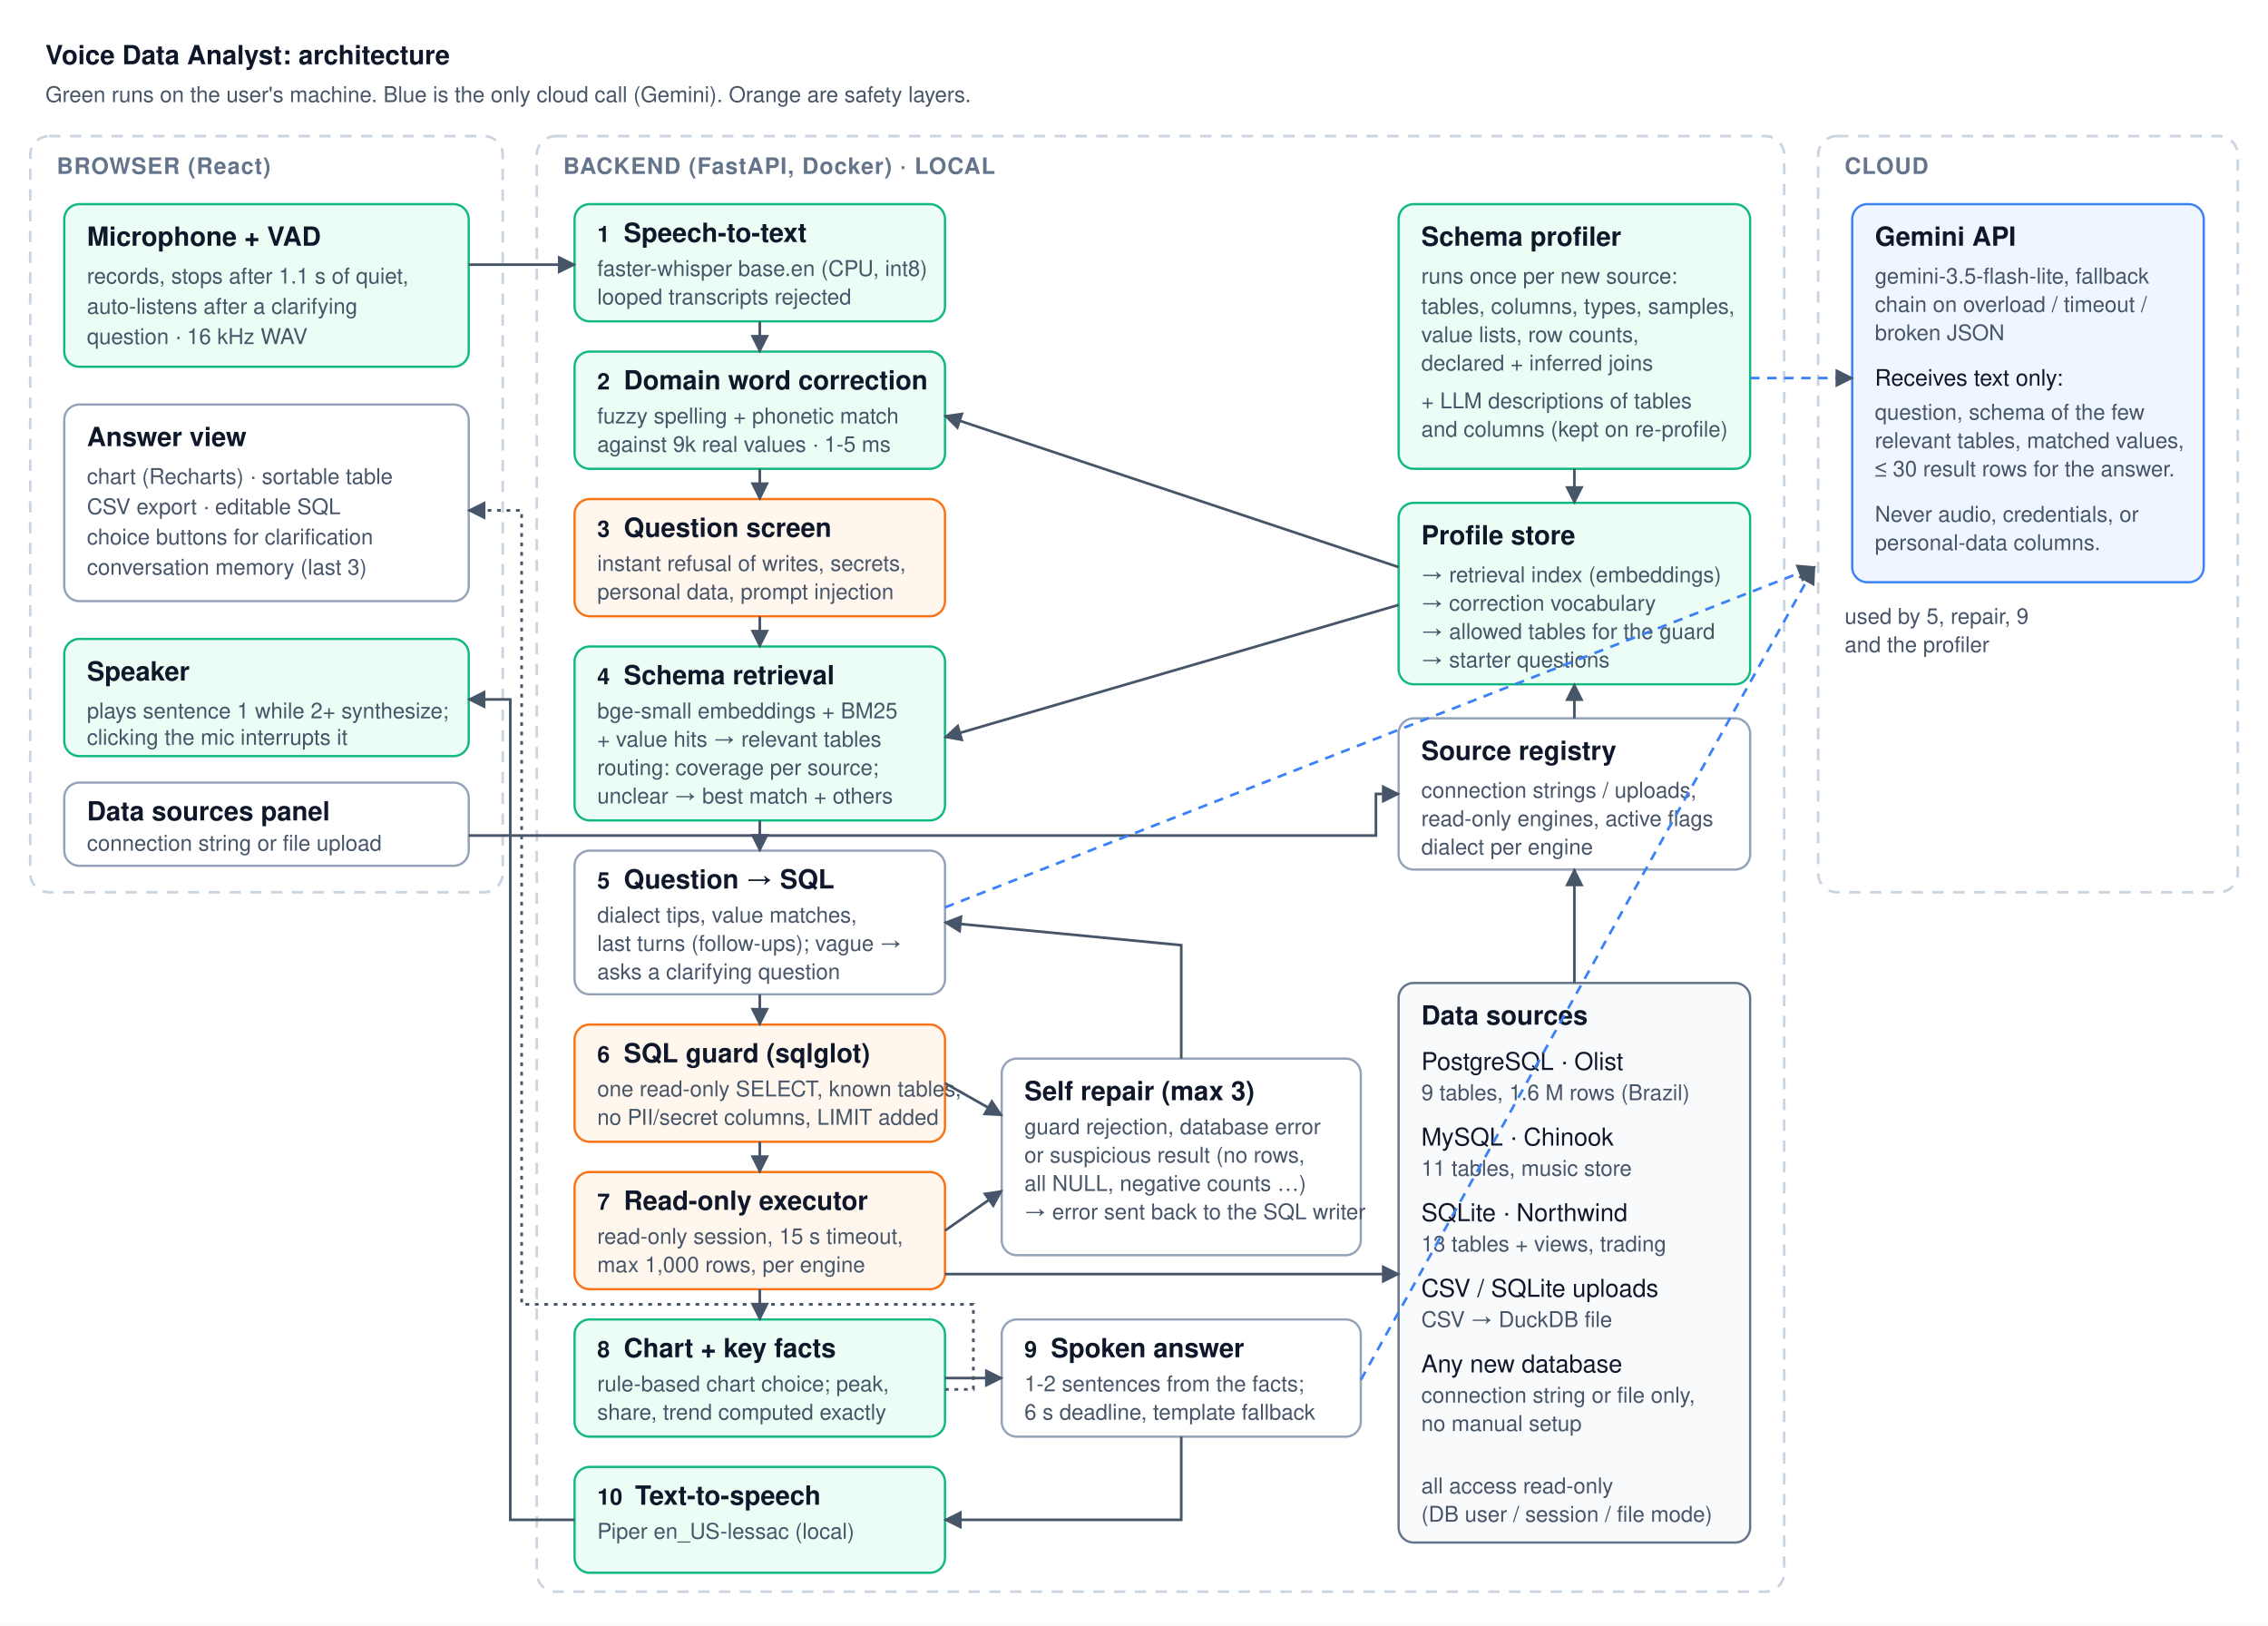
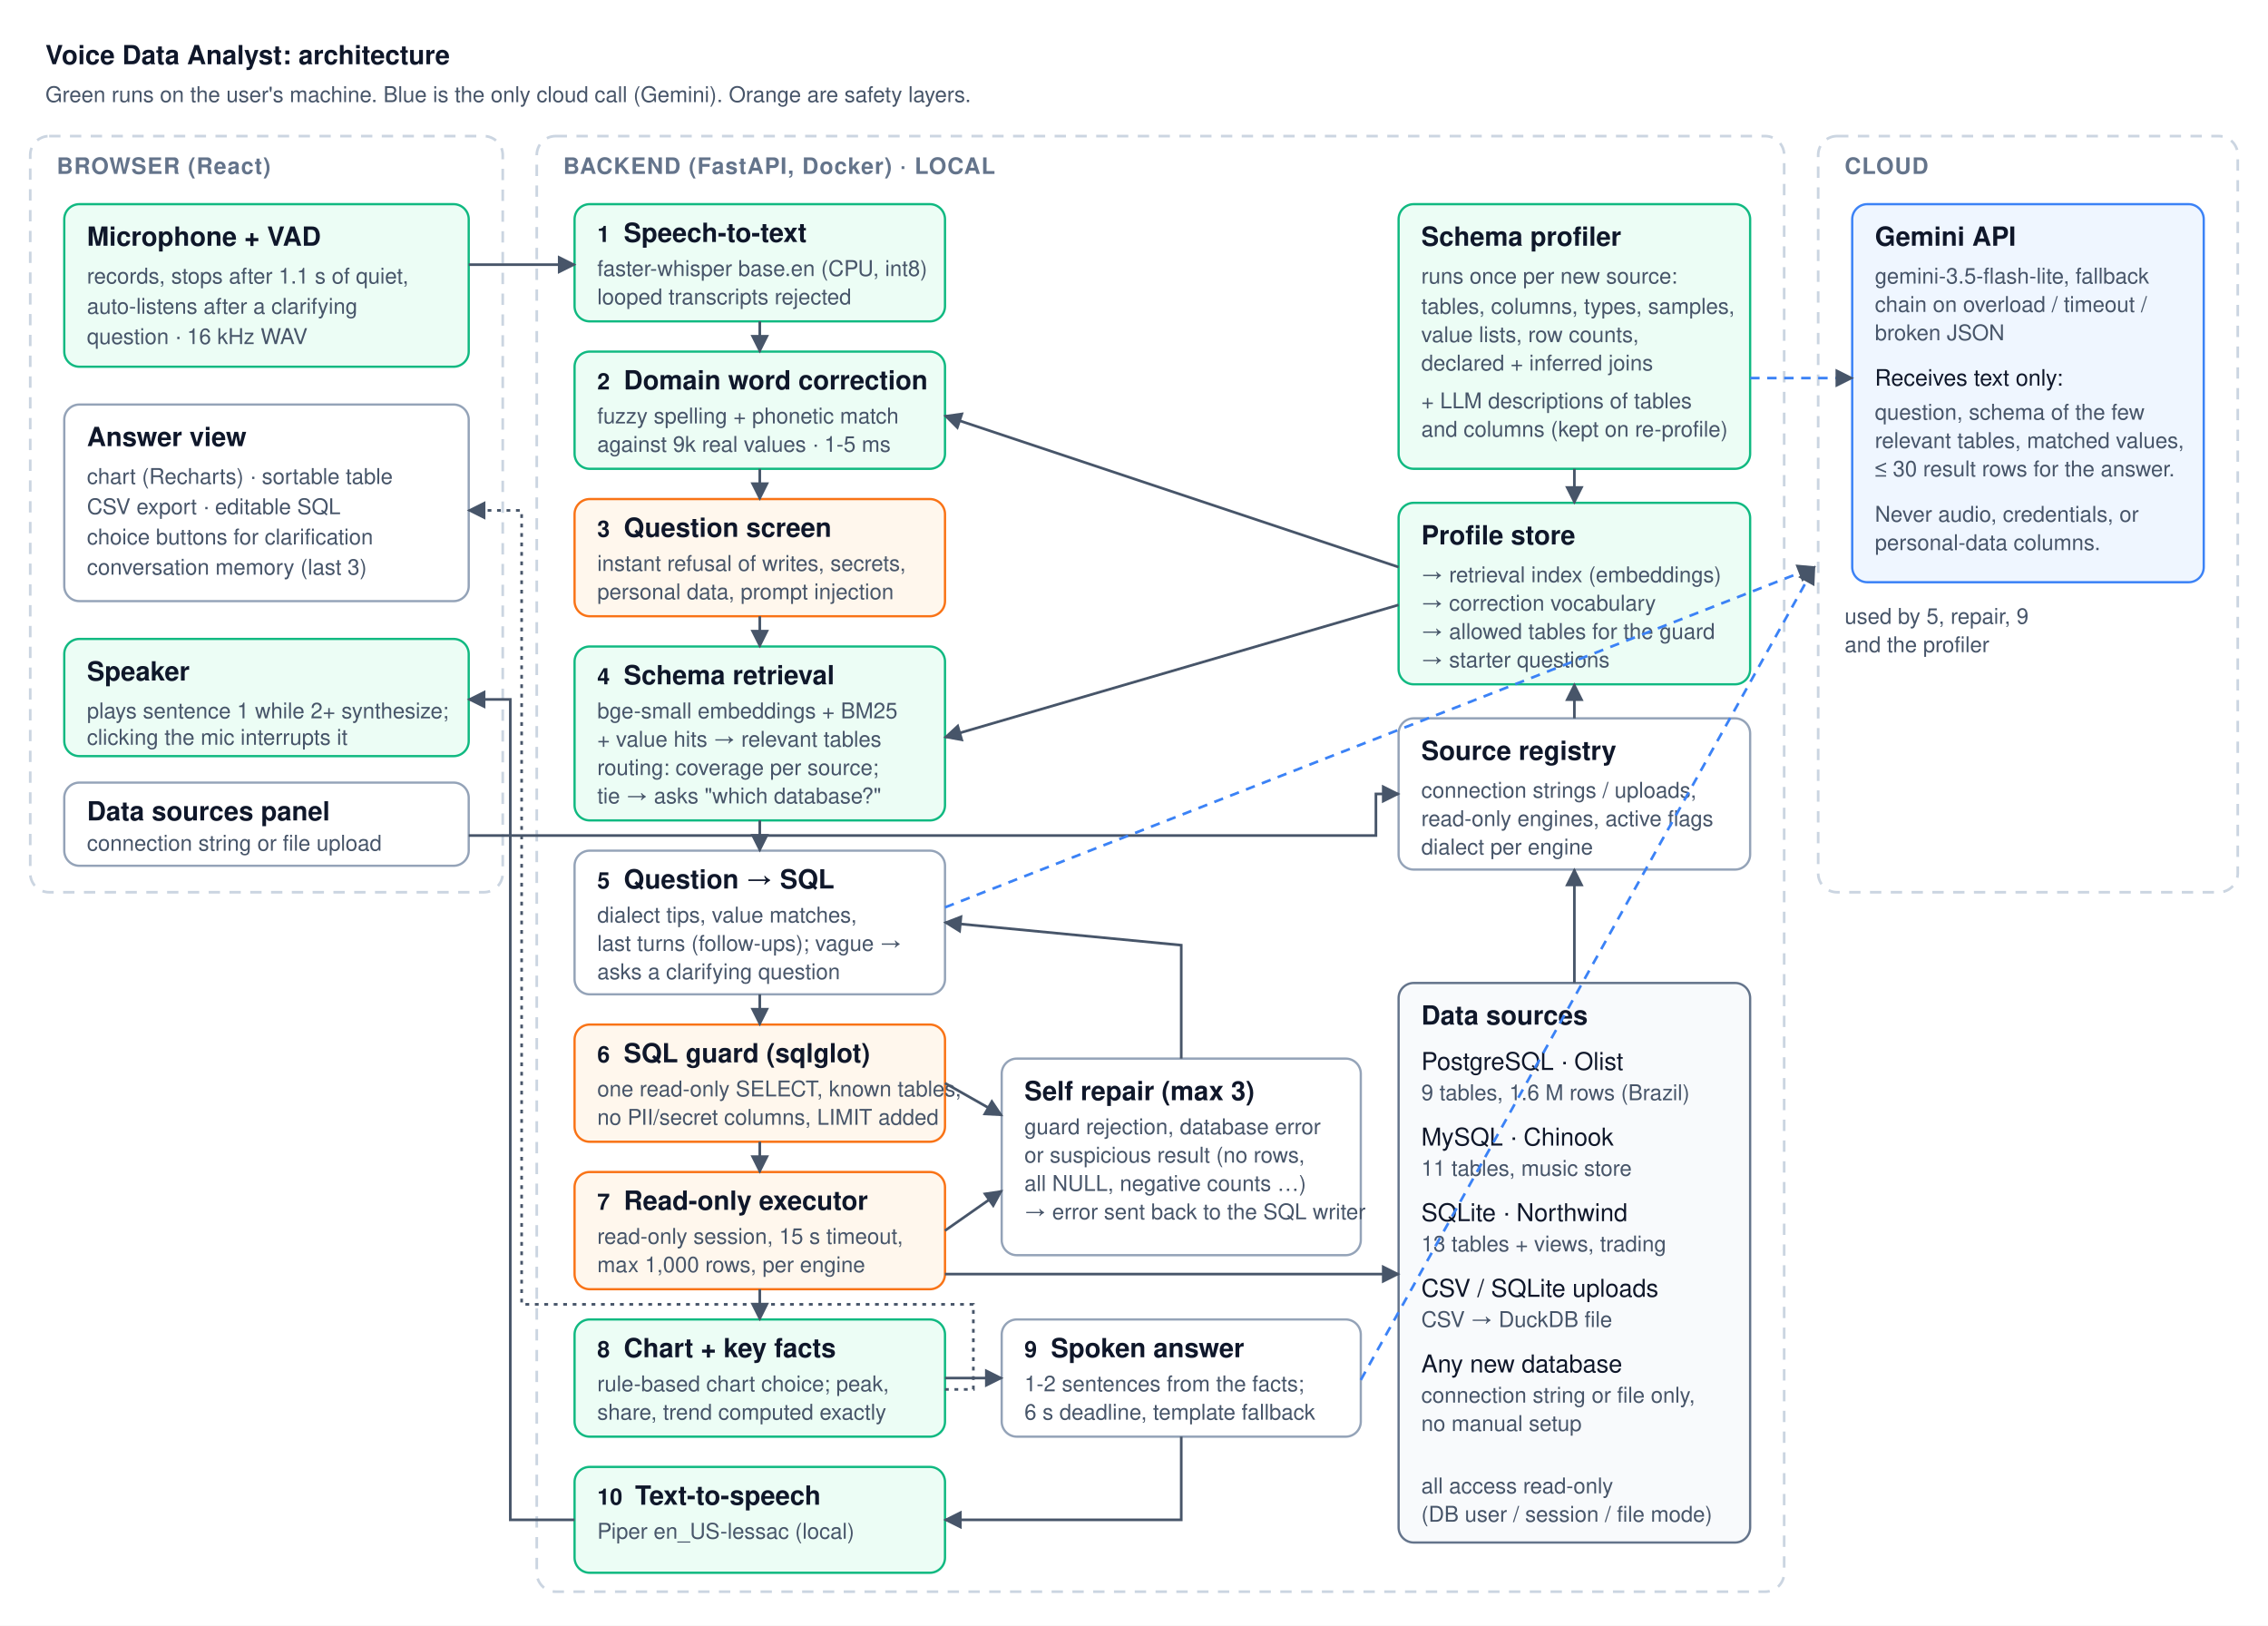
<svg xmlns="http://www.w3.org/2000/svg" viewBox="0 0 1200 860" font-family="Helvetica, Arial, sans-serif" font-size="13">
  <defs>
    <marker id="a" viewBox="0 0 10 10" refX="9" refY="5" markerWidth="7" markerHeight="7" orient="auto-start-reverse">
      <path d="M0,0 L10,5 L0,10 z" fill="#475569" />
    </marker>
    <style>
      .box{fill:#fff;stroke:#94a3b8;stroke-width:1.2}
      .local{fill:#ecfdf5;stroke:#10b981}
      .cloud{fill:#eff6ff;stroke:#3b82f6}
      .safe{fill:#fff7ed;stroke:#f97316}
      .db{fill:#f8fafc;stroke:#64748b}
      .zone{fill:none;stroke:#cbd5e1;stroke-dasharray:6 5;stroke-width:1.4}
      .h{font-weight:700;font-size:14px;fill:#0f172a}
      .t{fill:#0f172a}
      .s{fill:#475569;font-size:11.5px}
      .z{fill:#64748b;font-size:12px;font-weight:700;letter-spacing:.5px}
      .ln{stroke:#475569;stroke-width:1.4;fill:none;marker-end:url(#a)}
      .dash{stroke:#3b82f6;stroke-width:1.4;fill:none;stroke-dasharray:5 4;marker-end:url(#a)}
      .num{fill:#0f172a;font-weight:700;font-size:12px}
    </style>
  </defs>
  <rect width="1200" height="860" fill="#ffffff" />
  <text x="24" y="34" class="h" font-size="20">Voice Data Analyst: architecture</text>
  <text x="24" y="54" class="s">Green runs on the user's machine. Blue is the only cloud call (Gemini). Orange are safety layers.</text>
  <rect x="16" y="72" width="250" height="400" rx="10" class="zone" />
  <text x="30" y="92" class="z">BROWSER (React)</text>
  <rect x="284" y="72" width="660" height="770" rx="10" class="zone" />
  <text x="298" y="92" class="z">BACKEND (FastAPI, Docker) · LOCAL</text>
  <rect x="962" y="72" width="222" height="400" rx="10" class="zone" />
  <text x="976" y="92" class="z">CLOUD</text>
  <rect x="34" y="108" width="214" height="86" rx="8" class="box local" />
  <text x="46" y="130" class="h">Microphone + VAD</text>
  <text x="46" y="150" class="s">records, stops after 1.1 s of quiet,</text>
  <text x="46" y="166" class="s">auto-listens after a clarifying</text>
  <text x="46" y="182" class="s">question · 16 kHz WAV</text>
  <rect x="34" y="214" width="214" height="104" rx="8" class="box" />
  <text x="46" y="236" class="h">Answer view</text>
  <text x="46" y="256" class="s">chart (Recharts) · sortable table</text>
  <text x="46" y="272" class="s">CSV export · editable SQL</text>
  <text x="46" y="288" class="s">choice buttons for clarification</text>
  <text x="46" y="304" class="s">conversation memory (last 3)</text>
  <rect x="34" y="338" width="214" height="62" rx="8" class="box local" />
  <text x="46" y="360" class="h">Speaker</text>
  <text x="46" y="380" class="s">plays sentence 1 while 2+ synthesize;</text>
  <text x="46" y="394" class="s">clicking the mic interrupts it</text>
  <rect x="34" y="414" width="214" height="44" rx="8" class="box" />
  <text x="46" y="434" class="h">Data sources panel</text>
  <text x="46" y="450" class="s">connection string or file upload</text>
  <rect x="304" y="108" width="196" height="62" rx="8" class="box local" />
  <text x="316" y="128" class="num">1</text>
  <text x="330" y="128" class="h">Speech-to-text</text>
  <text x="316" y="146" class="s">faster-whisper base.en (CPU, int8)</text>
  <text x="316" y="161" class="s">looped transcripts rejected</text>
  <rect x="304" y="186" width="196" height="62" rx="8" class="box local" />
  <text x="316" y="206" class="num">2</text>
  <text x="330" y="206" class="h">Domain word correction</text>
  <text x="316" y="224" class="s">fuzzy spelling + phonetic match</text>
  <text x="316" y="239" class="s">against 9k real values · 1-5 ms</text>
  <rect x="304" y="264" width="196" height="62" rx="8" class="box safe" />
  <text x="316" y="284" class="num">3</text>
  <text x="330" y="284" class="h">Question screen</text>
  <text x="316" y="302" class="s">instant refusal of writes, secrets,</text>
  <text x="316" y="317" class="s">personal data, prompt injection</text>
  <rect x="304" y="342" width="196" height="92" rx="8" class="box local" />
  <text x="316" y="362" class="num">4</text>
  <text x="330" y="362" class="h">Schema retrieval</text>
  <text x="316" y="380" class="s">bge-small embeddings + BM25</text>
  <text x="316" y="395" class="s">+ value hits → relevant tables</text>
  <text x="316" y="410" class="s">routing: coverage per source;</text>
-   <text x="316" y="425" class="s">unclear → best match + others</text>
+   <text x="316" y="425" class="s">tie → asks "which database?"</text>
  <rect x="304" y="450" width="196" height="76" rx="8" class="box" />
  <text x="316" y="470" class="num">5</text>
  <text x="330" y="470" class="h">Question → SQL</text>
  <text x="316" y="488" class="s">dialect tips, value matches,</text>
  <text x="316" y="503" class="s">last turns (follow-ups); vague →</text>
  <text x="316" y="518" class="s">asks a clarifying question</text>
  <rect x="304" y="542" width="196" height="62" rx="8" class="box safe" />
  <text x="316" y="562" class="num">6</text>
  <text x="330" y="562" class="h">SQL guard (sqlglot)</text>
  <text x="316" y="580" class="s">one read-only SELECT, known tables,</text>
  <text x="316" y="595" class="s">no PII/secret columns, LIMIT added</text>
  <rect x="304" y="620" width="196" height="62" rx="8" class="box safe" />
  <text x="316" y="640" class="num">7</text>
  <text x="330" y="640" class="h">Read-only executor</text>
  <text x="316" y="658" class="s">read-only session, 15 s timeout,</text>
  <text x="316" y="673" class="s">max 1,000 rows, per engine</text>
  <rect x="304" y="698" width="196" height="62" rx="8" class="box local" />
  <text x="316" y="718" class="num">8</text>
  <text x="330" y="718" class="h">Chart + key facts</text>
  <text x="316" y="736" class="s">rule-based chart choice; peak,</text>
  <text x="316" y="751" class="s">share, trend computed exactly</text>
  <rect x="304" y="776" width="196" height="56" rx="8" class="box local" />
  <text x="316" y="796" class="num">10</text>
  <text x="336" y="796" class="h">Text-to-speech</text>
  <text x="316" y="814" class="s">Piper en_US-lessac (local)</text>
  <rect x="530" y="560" width="190" height="104" rx="8" class="box" />
  <text x="542" y="582" class="h">Self repair (max 3)</text>
  <text x="542" y="600" class="s">guard rejection, database error</text>
  <text x="542" y="615" class="s">or suspicious result (no rows,</text>
  <text x="542" y="630" class="s">all NULL, negative counts …)</text>
  <text x="542" y="645" class="s">→ error sent back to the SQL writer</text>
  <path d="M500 573 L530 590" class="ln" />
  <path d="M500 651 L530 630" class="ln" />
  <path d="M625 560 L625 500 L500 488" class="ln" />
  <rect x="530" y="698" width="190" height="62" rx="8" class="box" />
  <text x="542" y="718" class="num">9</text>
  <text x="556" y="718" class="h">Spoken answer</text>
  <text x="542" y="736" class="s">1-2 sentences from the facts;</text>
  <text x="542" y="751" class="s">6 s deadline, template fallback</text>
  <path d="M500 729 L530 729" class="ln" />
  <path d="M625 760 L625 804 L500 804" class="ln" />
  <path d="M402 170 L402 186" class="ln" />
  <path d="M402 248 L402 264" class="ln" />
  <path d="M402 326 L402 342" class="ln" />
  <path d="M402 434 L402 450" class="ln" />
  <path d="M402 526 L402 542" class="ln" />
  <path d="M402 604 L402 620" class="ln" />
  <path d="M402 682 L402 698" class="ln" />
  <path d="M248 140 L304 140" class="ln" />
  <path d="M304 804 L270 804 L270 370 L248 370" class="ln" />
  <path d="M500 735 L515 735 L515 690 L276 690 L276 270 L248 270" class="ln" stroke-dasharray="2 3" />
  <rect x="740" y="108" width="186" height="140" rx="8" class="box local" />
  <text x="752" y="130" class="h">Schema profiler</text>
  <text x="752" y="150" class="s">runs once per new source:</text>
  <text x="752" y="166" class="s">tables, columns, types, samples,</text>
  <text x="752" y="181" class="s">value lists, row counts,</text>
  <text x="752" y="196" class="s">declared + inferred joins</text>
  <text x="752" y="216" class="s">+ LLM descriptions of tables</text>
  <text x="752" y="231" class="s">and columns (kept on re-profile)</text>
  <rect x="740" y="266" width="186" height="96" rx="8" class="box local" />
  <text x="752" y="288" class="h">Profile store</text>
  <text x="752" y="308" class="s">→ retrieval index (embeddings)</text>
  <text x="752" y="323" class="s">→ correction vocabulary</text>
  <text x="752" y="338" class="s">→ allowed tables for the guard</text>
  <text x="752" y="353" class="s">→ starter questions</text>
  <path d="M833 248 L833 266" class="ln" />
  <path d="M740 320 L500 390" class="ln" />
  <path d="M740 300 L500 220" class="ln" />
  <rect x="740" y="380" width="186" height="80" rx="8" class="box" />
  <text x="752" y="402" class="h">Source registry</text>
  <text x="752" y="422" class="s">connection strings / uploads,</text>
  <text x="752" y="437" class="s">read-only engines, active flags</text>
  <text x="752" y="452" class="s">dialect per engine</text>
  <path d="M833 380 L833 362" class="ln" />
  <rect x="740" y="520" width="186" height="296" rx="8" class="box db" />
  <text x="752" y="542" class="h">Data sources</text>
  <text x="752" y="566" class="t">PostgreSQL · Olist</text>
  <text x="752" y="582" class="s">9 tables, 1.6 M rows (Brazil)</text>
  <text x="752" y="606" class="t">MySQL · Chinook</text>
  <text x="752" y="622" class="s">11 tables, music store</text>
  <text x="752" y="646" class="t">SQLite · Northwind</text>
  <text x="752" y="662" class="s">13 tables + views, trading</text>
  <text x="752" y="686" class="t">CSV / SQLite uploads</text>
  <text x="752" y="702" class="s">CSV → DuckDB file</text>
  <text x="752" y="726" class="t">Any new database</text>
  <text x="752" y="742" class="s">connection string or file only,</text>
  <text x="752" y="757" class="s">no manual setup</text>
  <text x="752" y="790" class="s">all access read-only</text>
  <text x="752" y="805" class="s">(DB user / session / file mode)</text>
  <path d="M500 674 L740 674" class="ln" />
  <path d="M833 520 L833 460" class="ln" />
  <path d="M248 442 L728 442 L728 420 L740 420" class="ln" />
  <rect x="980" y="108" width="186" height="200" rx="8" class="box cloud" />
  <text x="992" y="130" class="h">Gemini API</text>
  <text x="992" y="150" class="s">gemini-3.5-flash-lite, fallback</text>
  <text x="992" y="165" class="s">chain on overload / timeout /</text>
  <text x="992" y="180" class="s">broken JSON</text>
  <text x="992" y="204" class="t" font-size="12">Receives text only:</text>
  <text x="992" y="222" class="s">question, schema of the few</text>
  <text x="992" y="237" class="s">relevant tables, matched values,</text>
  <text x="992" y="252" class="s">≤ 30 result rows for the answer.</text>
  <text x="992" y="276" class="s">Never audio, credentials, or</text>
  <text x="992" y="291" class="s">personal-data columns.</text>
  <path d="M500 480 L960 300" class="dash" />
  <path d="M720 730 L960 300" class="dash" />
  <path d="M926 200 L980 200" class="dash" />
  <text x="976" y="330" class="s" fill="#3b82f6">used by 5, repair, 9</text>
  <text x="976" y="345" class="s" fill="#3b82f6">and the profiler</text>
</svg>
